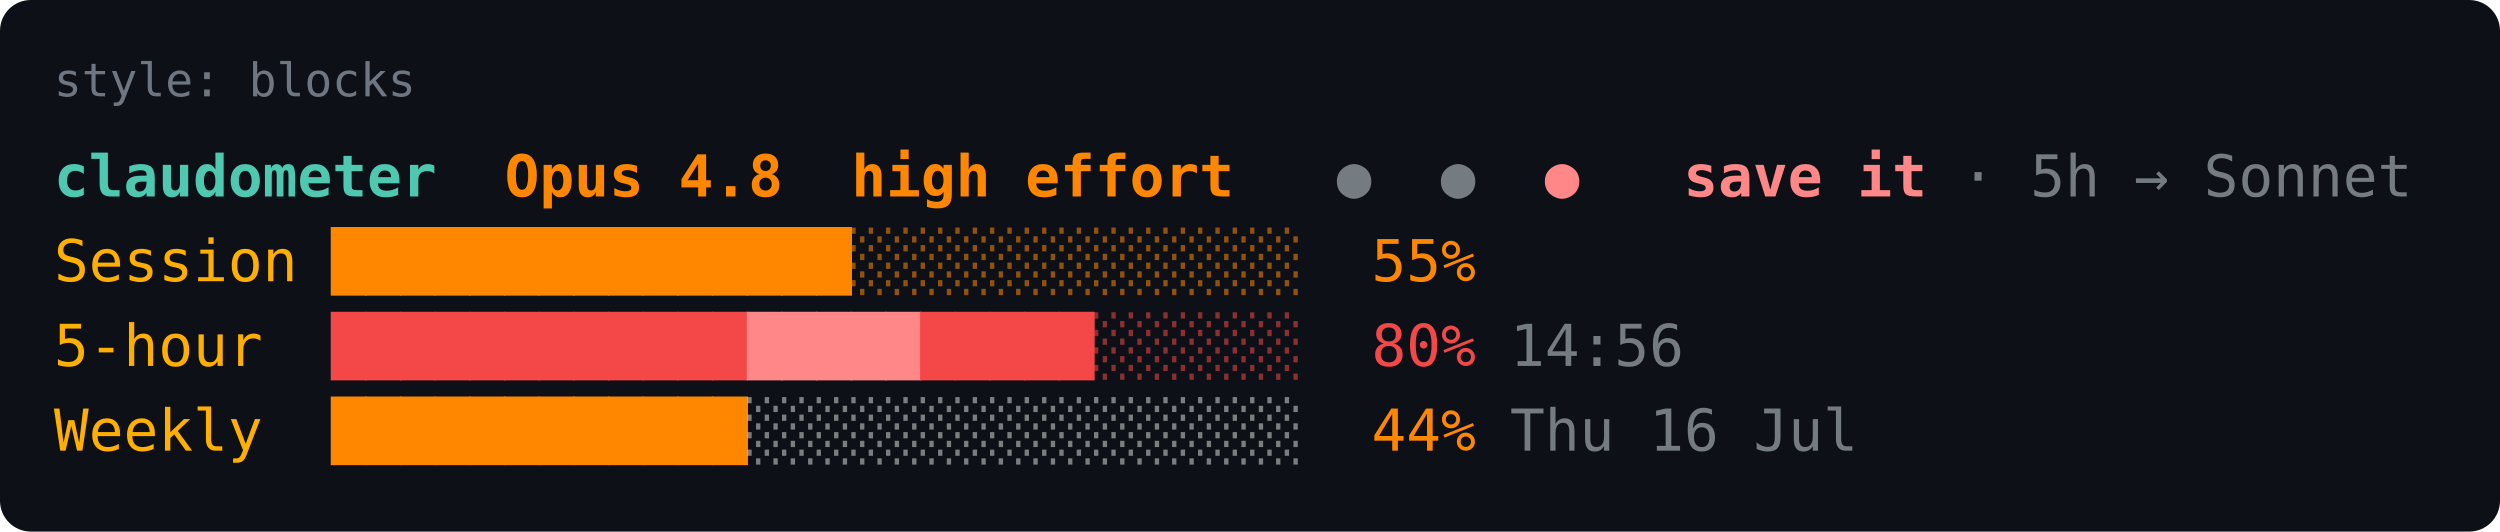
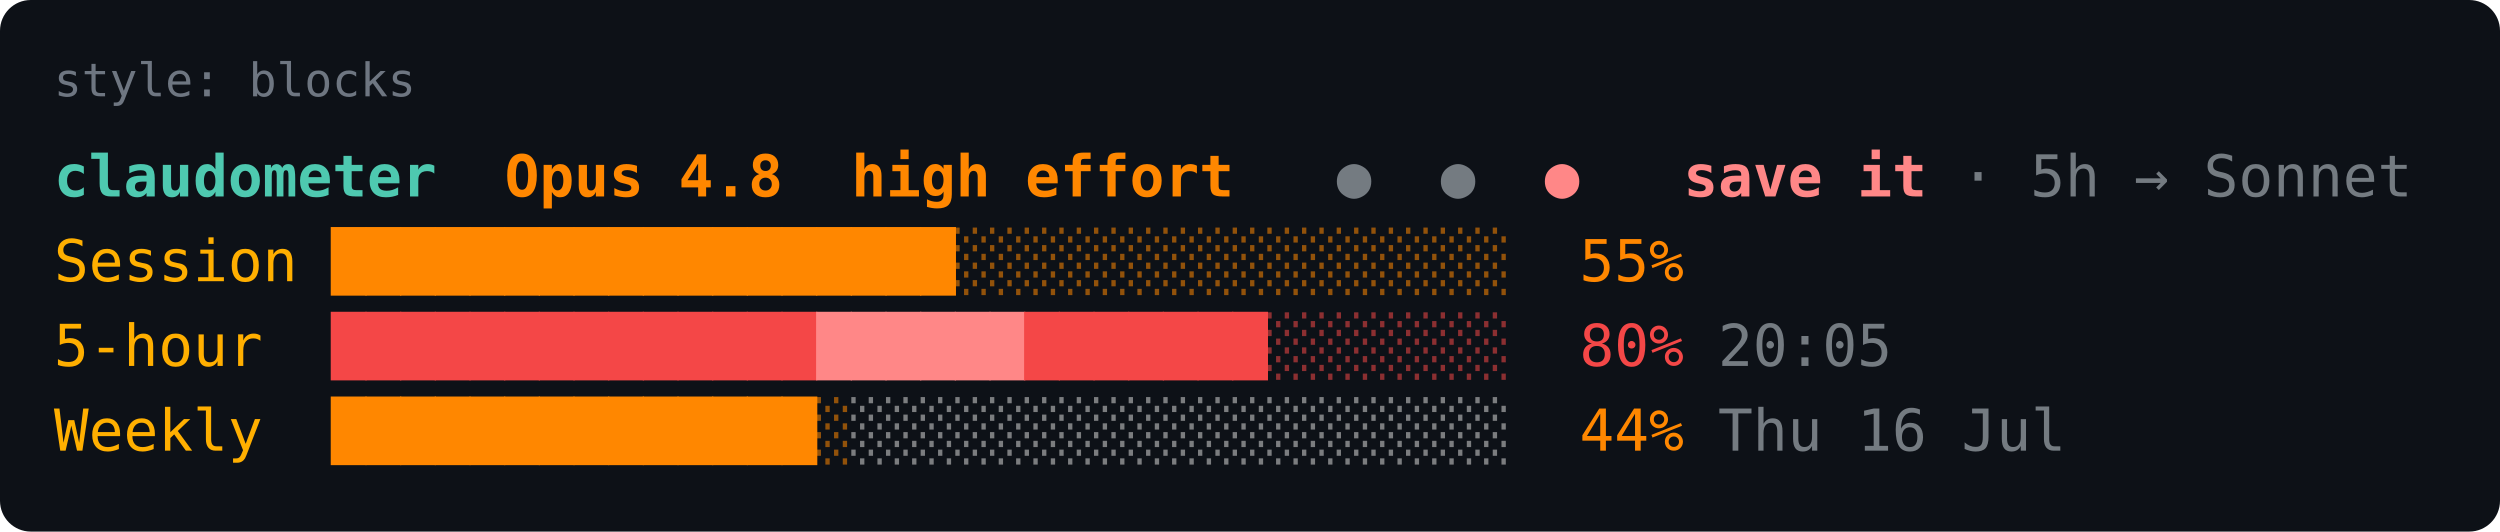
<svg xmlns="http://www.w3.org/2000/svg" width="649" height="138" viewBox="0 0 649 138" font-family="ui-monospace,SFMono-Regular,Menlo,Consolas,monospace" font-size="15">
  <rect width="649" height="138" rx="8" fill="#0d1117" />
  <text x="14.0" y="25.0" font-size="12" fill="#6e7681">style: blocks</text>
  <text y="51" xml:space="preserve">
    <tspan x="14.0" fill="#4ec9b0" font-weight="bold">claudometer</tspan>
    <tspan x="113.0" fill="#c9d1d9">  </tspan>
    <tspan x="131.0" fill="#ff8700" font-weight="bold">Opus 4.8</tspan>
    <tspan x="203.0" fill="#c9d1d9">  </tspan>
    <tspan x="221.0" fill="#ff8700" font-weight="bold">high effort</tspan>
    <tspan x="320.0" fill="#c9d1d9">   </tspan>
    <tspan x="347.0" fill="#c9d1d9" fill-opacity="0.55">●</tspan>
    <tspan x="365.0" fill="#c9d1d9"> </tspan>
    <tspan x="374.0" fill="#c9d1d9" fill-opacity="0.55">●</tspan>
    <tspan x="392.0" fill="#c9d1d9"> </tspan>
    <tspan x="401.0" fill="#ff8787">●</tspan>
    <tspan x="419.0" fill="#c9d1d9">  </tspan>
    <tspan x="437.0" fill="#ff8787" font-weight="bold">save it</tspan>
    <tspan x="500.0" fill="#c9d1d9"> </tspan>
    <tspan x="509.0" fill="#c9d1d9" fill-opacity="0.55">· 5h</tspan>
    <tspan x="545.0" fill="#c9d1d9"> </tspan>
    <tspan x="554.0" fill="#c9d1d9" fill-opacity="0.55">→ Sonnet</tspan>
  </text>
  <text y="73" xml:space="preserve">
    <tspan x="14.0" fill="#ffaf00">Session</tspan>
    <tspan x="77.0" fill="#c9d1d9"> </tspan>
    <tspan x="86.0" fill="#ff8700">█</tspan>
    <tspan x="95.0" fill="#ff8700">█</tspan>
    <tspan x="104.0" fill="#ff8700">█</tspan>
    <tspan x="113.0" fill="#ff8700">█</tspan>
    <tspan x="122.0" fill="#ff8700">█</tspan>
    <tspan x="131.0" fill="#ff8700">█</tspan>
    <tspan x="140.0" fill="#ff8700">█</tspan>
    <tspan x="149.0" fill="#ff8700">█</tspan>
    <tspan x="158.0" fill="#ff8700">█</tspan>
    <tspan x="167.0" fill="#ff8700">█</tspan>
    <tspan x="176.0" fill="#ff8700">█</tspan>
    <tspan x="185.0" fill="#ff8700">█</tspan>
    <tspan x="194.0" fill="#ff8700">█</tspan>
    <tspan x="203.0" fill="#ff8700">█</tspan>
    <tspan x="212.0" fill="#ff8700">█</tspan>
-     <tspan x="221.0" fill="#ff8700" fill-opacity="0.55">░</tspan>
-     <tspan x="230.0" fill="#ff8700" fill-opacity="0.55">░</tspan>
-     <tspan x="239.0" fill="#ff8700" fill-opacity="0.55">░</tspan>
+     <tspan x="221.0" fill="#ff8700">█</tspan>
+     <tspan x="230.0" fill="#ff8700">█</tspan>
+     <tspan x="239.0" fill="#ff8700">█</tspan>
    <tspan x="248.0" fill="#ff8700" fill-opacity="0.55">░</tspan>
    <tspan x="257.0" fill="#ff8700" fill-opacity="0.55">░</tspan>
    <tspan x="266.0" fill="#ff8700" fill-opacity="0.55">░</tspan>
    <tspan x="275.0" fill="#ff8700" fill-opacity="0.55">░</tspan>
    <tspan x="284.0" fill="#ff8700" fill-opacity="0.55">░</tspan>
    <tspan x="293.0" fill="#ff8700" fill-opacity="0.55">░</tspan>
    <tspan x="302.0" fill="#ff8700" fill-opacity="0.55">░</tspan>
    <tspan x="311.0" fill="#ff8700" fill-opacity="0.55">░</tspan>
    <tspan x="320.0" fill="#ff8700" fill-opacity="0.55">░</tspan>
    <tspan x="329.0" fill="#ff8700" fill-opacity="0.55">░</tspan>
-     <tspan x="338.0" fill="#c9d1d9"> </tspan>
-     <tspan x="347.0" fill="#ff8700"> 55%</tspan>
+     <tspan x="338.0" fill="#ff8700" fill-opacity="0.55">░</tspan>
+     <tspan x="347.0" fill="#ff8700" fill-opacity="0.55">░</tspan>
+     <tspan x="356.0" fill="#ff8700" fill-opacity="0.55">░</tspan>
+     <tspan x="365.0" fill="#ff8700" fill-opacity="0.55">░</tspan>
+     <tspan x="374.0" fill="#ff8700" fill-opacity="0.55">░</tspan>
+     <tspan x="383.0" fill="#ff8700" fill-opacity="0.55">░</tspan>
+     <tspan x="392.0" fill="#c9d1d9"> </tspan>
+     <tspan x="401.0" fill="#ff8700"> 55%</tspan>
  </text>
  <text y="95" xml:space="preserve">
    <tspan x="14.0" fill="#ffaf00">5-hour </tspan>
    <tspan x="77.0" fill="#c9d1d9"> </tspan>
    <tspan x="86.0" fill="#f44747">█</tspan>
    <tspan x="95.0" fill="#f44747">█</tspan>
    <tspan x="104.0" fill="#f44747">█</tspan>
    <tspan x="113.0" fill="#f44747">█</tspan>
    <tspan x="122.0" fill="#f44747">█</tspan>
    <tspan x="131.0" fill="#f44747">█</tspan>
    <tspan x="140.0" fill="#f44747">█</tspan>
    <tspan x="149.0" fill="#f44747">█</tspan>
    <tspan x="158.0" fill="#f44747">█</tspan>
    <tspan x="167.0" fill="#f44747">█</tspan>
    <tspan x="176.0" fill="#f44747">█</tspan>
    <tspan x="185.0" fill="#f44747">█</tspan>
-     <tspan x="194.0" fill="#ff8787">█</tspan>
-     <tspan x="203.0" fill="#ff8787">█</tspan>
+     <tspan x="194.0" fill="#f44747">█</tspan>
+     <tspan x="203.0" fill="#f44747">█</tspan>
    <tspan x="212.0" fill="#ff8787">█</tspan>
    <tspan x="221.0" fill="#ff8787">█</tspan>
    <tspan x="230.0" fill="#ff8787">█</tspan>
-     <tspan x="239.0" fill="#f44747">█</tspan>
-     <tspan x="248.0" fill="#f44747">█</tspan>
-     <tspan x="257.0" fill="#f44747">█</tspan>
+     <tspan x="239.0" fill="#ff8787">█</tspan>
+     <tspan x="248.0" fill="#ff8787">█</tspan>
+     <tspan x="257.0" fill="#ff8787">█</tspan>
    <tspan x="266.0" fill="#f44747">█</tspan>
    <tspan x="275.0" fill="#f44747">█</tspan>
-     <tspan x="284.0" fill="#f44747" fill-opacity="0.55">░</tspan>
-     <tspan x="293.0" fill="#f44747" fill-opacity="0.55">░</tspan>
-     <tspan x="302.0" fill="#f44747" fill-opacity="0.55">░</tspan>
-     <tspan x="311.0" fill="#f44747" fill-opacity="0.55">░</tspan>
-     <tspan x="320.0" fill="#f44747" fill-opacity="0.55">░</tspan>
+     <tspan x="284.0" fill="#f44747">█</tspan>
+     <tspan x="293.0" fill="#f44747">█</tspan>
+     <tspan x="302.0" fill="#f44747">█</tspan>
+     <tspan x="311.0" fill="#f44747">█</tspan>
+     <tspan x="320.0" fill="#f44747">█</tspan>
    <tspan x="329.0" fill="#f44747" fill-opacity="0.55">░</tspan>
-     <tspan x="338.0" fill="#c9d1d9"> </tspan>
-     <tspan x="347.0" fill="#f44747"> 80%</tspan>
-     <tspan x="383.0" fill="#c9d1d9"> </tspan>
-     <tspan x="392.0" fill="#c9d1d9" fill-opacity="0.55">14:56</tspan>
+     <tspan x="338.0" fill="#f44747" fill-opacity="0.55">░</tspan>
+     <tspan x="347.0" fill="#f44747" fill-opacity="0.55">░</tspan>
+     <tspan x="356.0" fill="#f44747" fill-opacity="0.55">░</tspan>
+     <tspan x="365.0" fill="#f44747" fill-opacity="0.55">░</tspan>
+     <tspan x="374.0" fill="#f44747" fill-opacity="0.55">░</tspan>
+     <tspan x="383.0" fill="#f44747" fill-opacity="0.55">░</tspan>
+     <tspan x="392.0" fill="#c9d1d9"> </tspan>
+     <tspan x="401.0" fill="#f44747"> 80%</tspan>
+     <tspan x="437.0" fill="#c9d1d9"> </tspan>
+     <tspan x="446.0" fill="#c9d1d9" fill-opacity="0.55">20:05</tspan>
  </text>
  <text y="117" xml:space="preserve">
    <tspan x="14.0" fill="#ffaf00">Weekly </tspan>
    <tspan x="77.0" fill="#c9d1d9"> </tspan>
    <tspan x="86.0" fill="#ff8700">█</tspan>
    <tspan x="95.0" fill="#ff8700">█</tspan>
    <tspan x="104.0" fill="#ff8700">█</tspan>
    <tspan x="113.0" fill="#ff8700">█</tspan>
    <tspan x="122.0" fill="#ff8700">█</tspan>
    <tspan x="131.0" fill="#ff8700">█</tspan>
    <tspan x="140.0" fill="#ff8700">█</tspan>
    <tspan x="149.0" fill="#ff8700">█</tspan>
    <tspan x="158.0" fill="#ff8700">█</tspan>
    <tspan x="167.0" fill="#ff8700">█</tspan>
    <tspan x="176.0" fill="#ff8700">█</tspan>
    <tspan x="185.0" fill="#ff8700">█</tspan>
-     <tspan x="194.0" fill="#d4d4d4" fill-opacity="0.55">░</tspan>
-     <tspan x="203.0" fill="#d4d4d4" fill-opacity="0.55">░</tspan>
-     <tspan x="212.0" fill="#d4d4d4" fill-opacity="0.55">░</tspan>
+     <tspan x="194.0" fill="#ff8700">█</tspan>
+     <tspan x="203.0" fill="#ff8700">█</tspan>
+     <tspan x="212.0" fill="#ff8700" fill-opacity="0.55">░</tspan>
    <tspan x="221.0" fill="#d4d4d4" fill-opacity="0.55">░</tspan>
    <tspan x="230.0" fill="#d4d4d4" fill-opacity="0.55">░</tspan>
    <tspan x="239.0" fill="#d4d4d4" fill-opacity="0.55">░</tspan>
    <tspan x="248.0" fill="#d4d4d4" fill-opacity="0.55">░</tspan>
    <tspan x="257.0" fill="#d4d4d4" fill-opacity="0.55">░</tspan>
    <tspan x="266.0" fill="#d4d4d4" fill-opacity="0.55">░</tspan>
    <tspan x="275.0" fill="#d4d4d4" fill-opacity="0.55">░</tspan>
    <tspan x="284.0" fill="#d4d4d4" fill-opacity="0.55">░</tspan>
    <tspan x="293.0" fill="#d4d4d4" fill-opacity="0.55">░</tspan>
    <tspan x="302.0" fill="#d4d4d4" fill-opacity="0.55">░</tspan>
    <tspan x="311.0" fill="#d4d4d4" fill-opacity="0.55">░</tspan>
    <tspan x="320.0" fill="#d4d4d4" fill-opacity="0.55">░</tspan>
    <tspan x="329.0" fill="#d4d4d4" fill-opacity="0.55">░</tspan>
-     <tspan x="338.0" fill="#c9d1d9"> </tspan>
-     <tspan x="347.0" fill="#ff8700"> 44%</tspan>
-     <tspan x="383.0" fill="#c9d1d9"> </tspan>
-     <tspan x="392.0" fill="#c9d1d9" fill-opacity="0.55">Thu 16 Jul</tspan>
+     <tspan x="338.0" fill="#d4d4d4" fill-opacity="0.55">░</tspan>
+     <tspan x="347.0" fill="#d4d4d4" fill-opacity="0.55">░</tspan>
+     <tspan x="356.0" fill="#d4d4d4" fill-opacity="0.55">░</tspan>
+     <tspan x="365.0" fill="#d4d4d4" fill-opacity="0.55">░</tspan>
+     <tspan x="374.0" fill="#d4d4d4" fill-opacity="0.55">░</tspan>
+     <tspan x="383.0" fill="#d4d4d4" fill-opacity="0.55">░</tspan>
+     <tspan x="392.0" fill="#c9d1d9"> </tspan>
+     <tspan x="401.0" fill="#ff8700"> 44%</tspan>
+     <tspan x="437.0" fill="#c9d1d9"> </tspan>
+     <tspan x="446.0" fill="#c9d1d9" fill-opacity="0.55">Thu 16 Jul</tspan>
  </text>
</svg>
